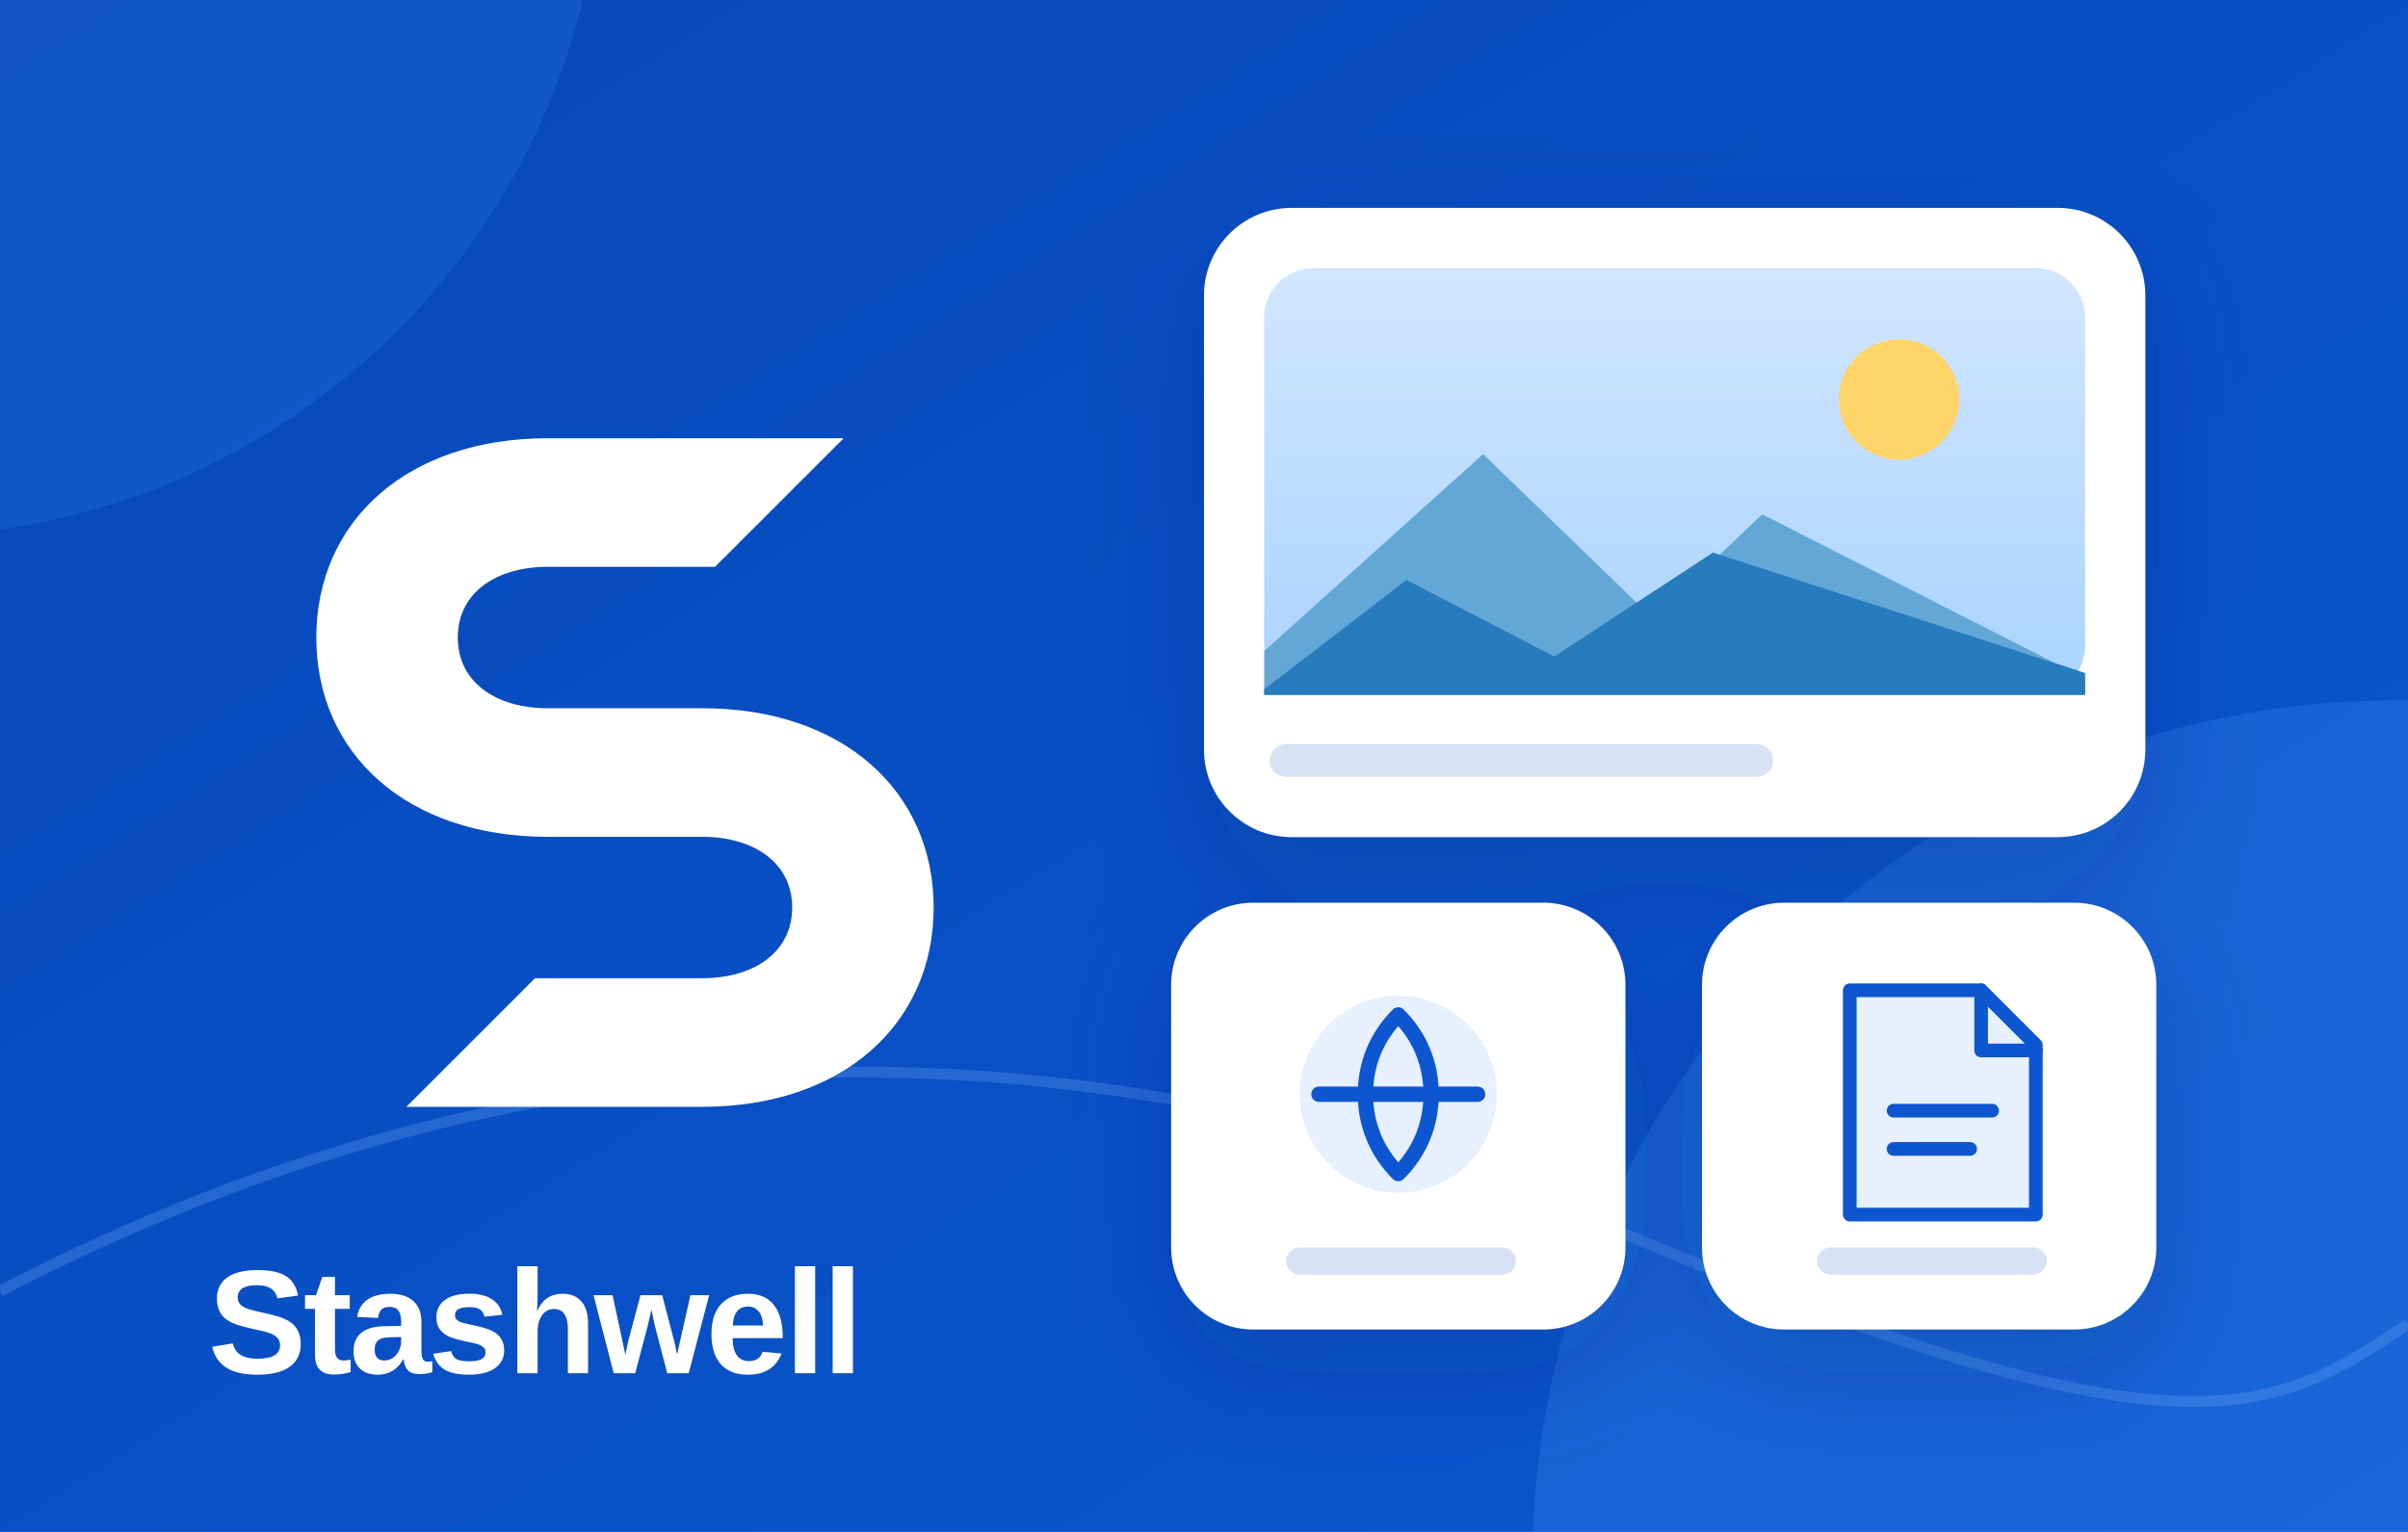
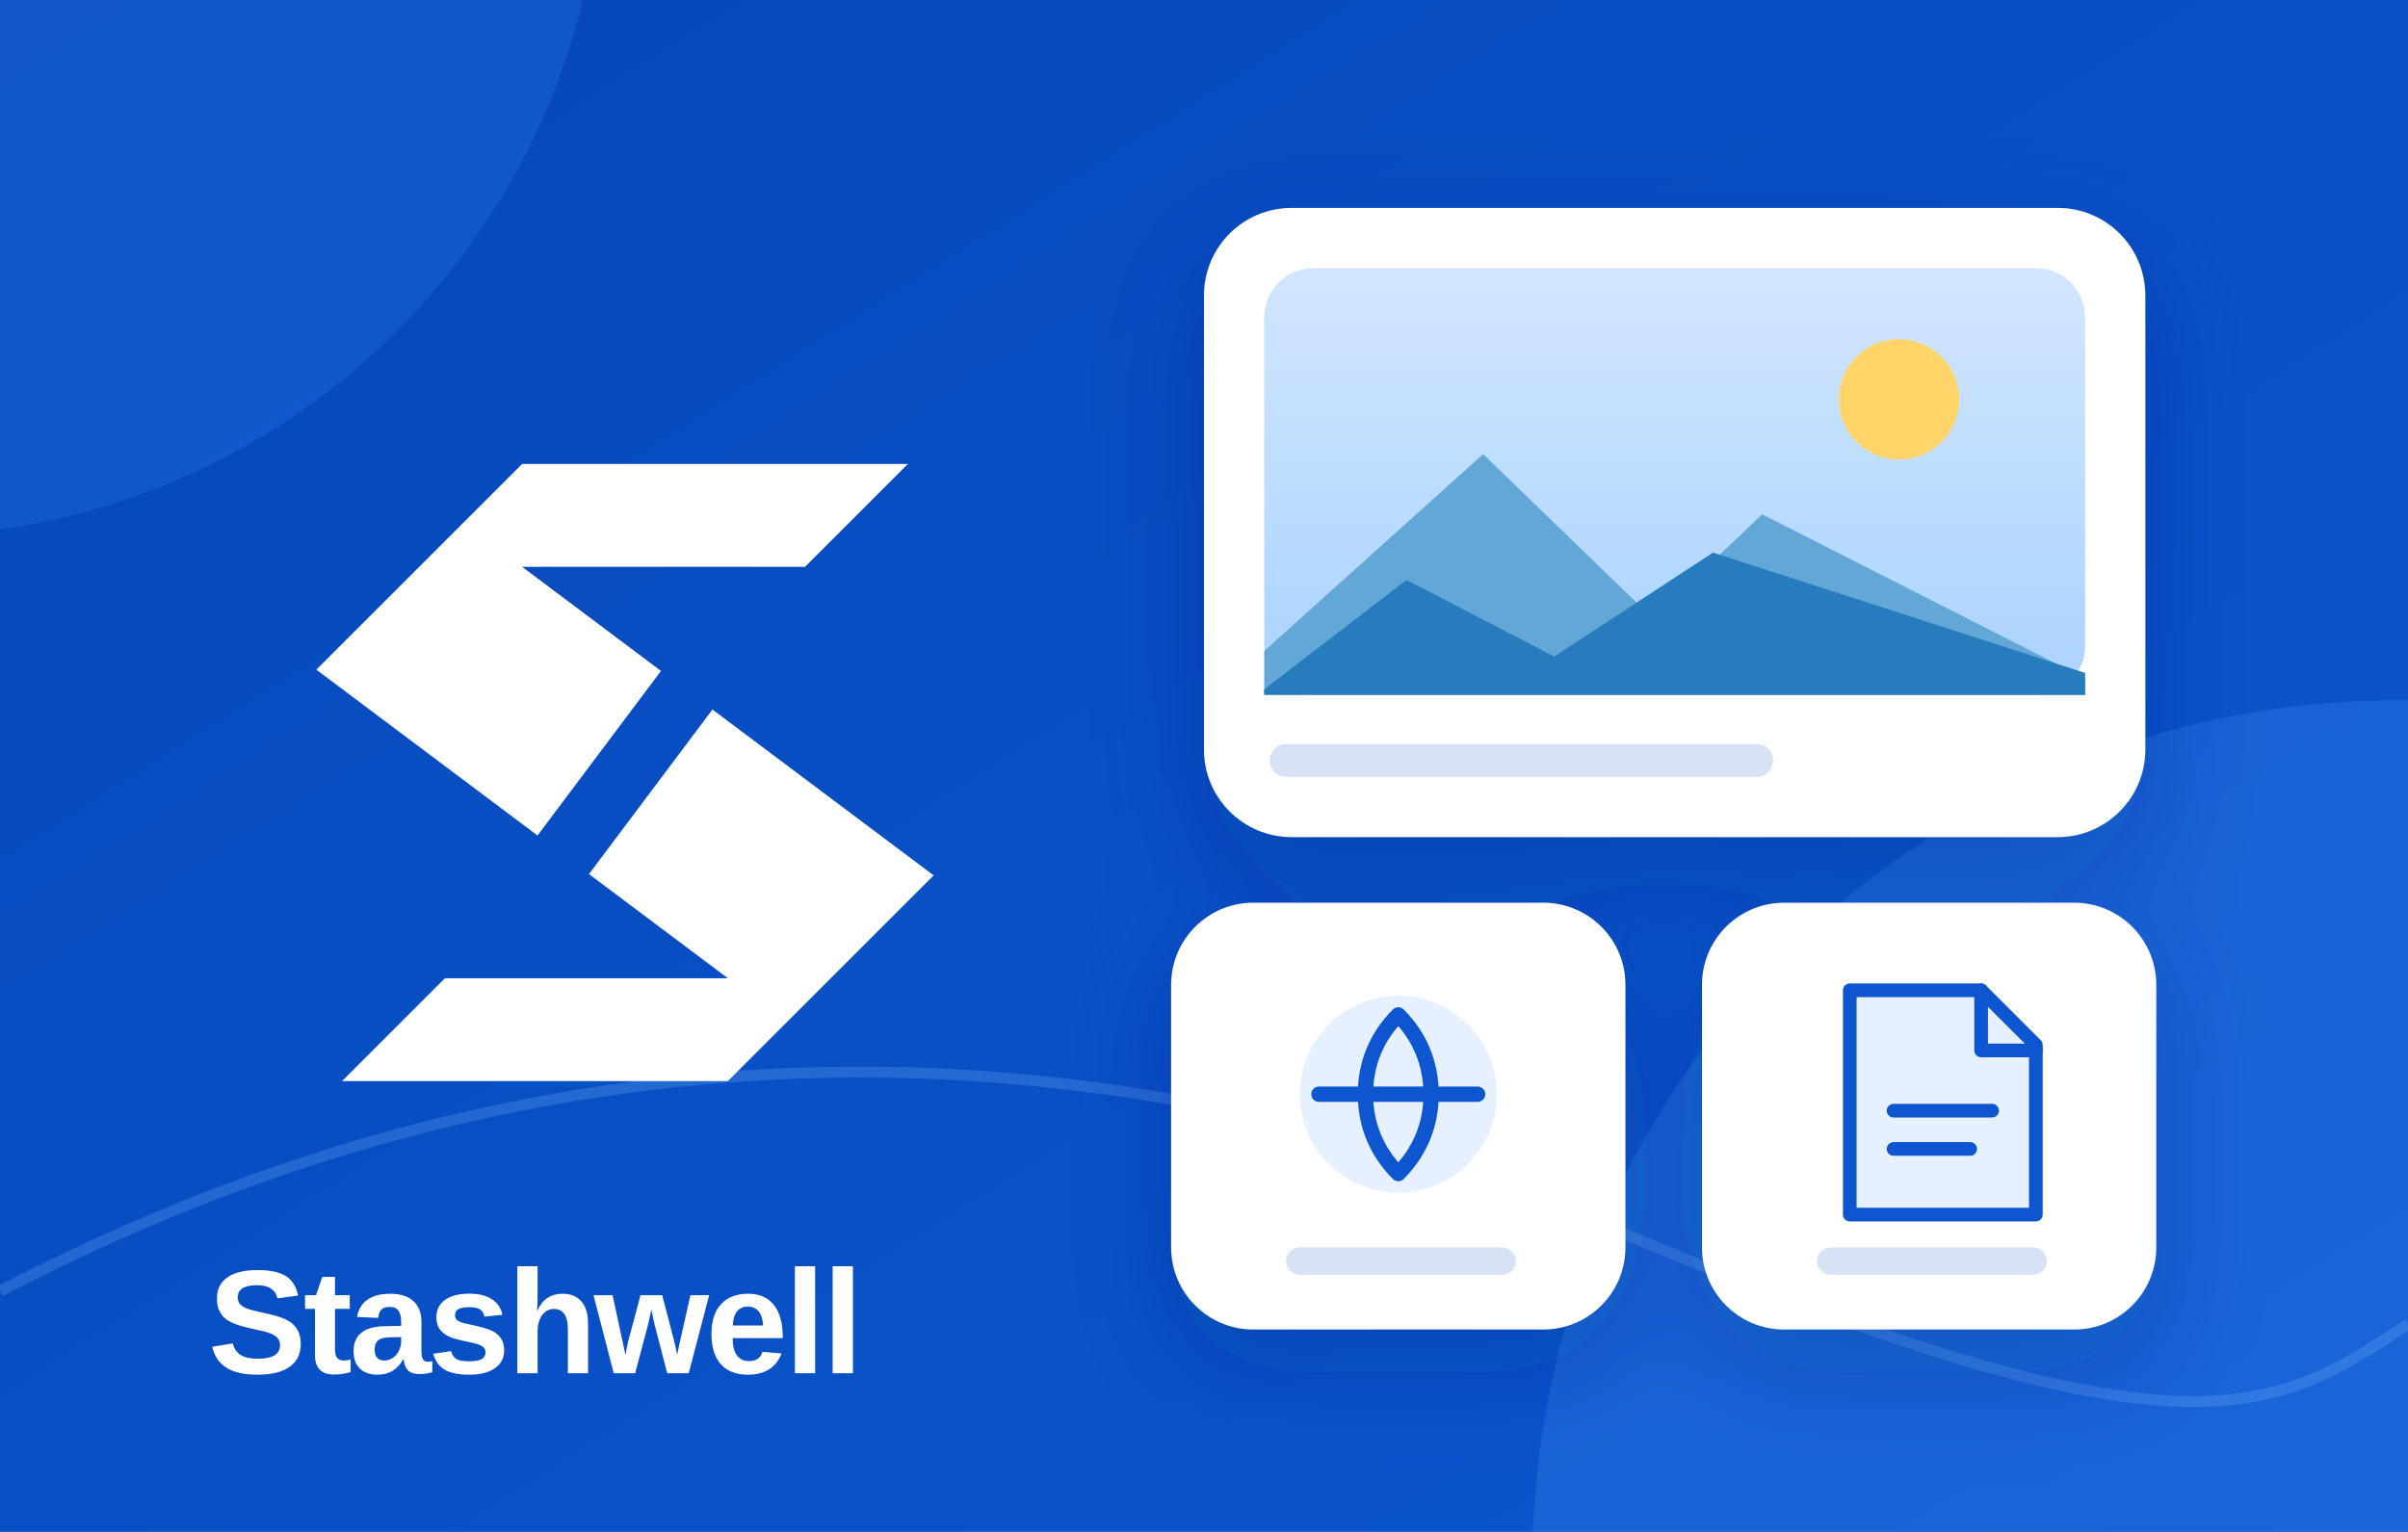
<svg xmlns="http://www.w3.org/2000/svg" width="440" height="280" viewBox="0 0 440 280" role="img" aria-label="Stashwell brand and collected web resources">
  <defs>
    <linearGradient id="background" x1="0" y1="0" x2="1" y2="1">
      <stop stop-color="#0647b9" />
      <stop offset="1" stop-color="#0b57d0" />
    </linearGradient>
    <linearGradient id="photo" x1="0" y1="0" x2="0" y2="1">
      <stop stop-color="#d2e6ff" />
      <stop offset="1" stop-color="#a9d3ff" />
    </linearGradient>
    <filter id="shadow" x="-30%" y="-30%" width="160%" height="160%">
      <feDropShadow dx="0" dy="8" stdDeviation="10" flood-color="#002b77" flood-opacity=".24" />
    </filter>
  </defs>
  <rect width="440" height="280" fill="url(#background)" />
  <circle cx="-18" cy="-30" r="128" fill="#2a75e5" opacity=".32" />
  <circle cx="438" cy="286" r="158" fill="#3081ec" opacity=".35" />
  <path d="M0 236c96-50 196-53 298-10s118 32 142 16" fill="none" stroke="#8bc0ff" stroke-opacity=".22" stroke-width="2" />
  <g id="stashwell-mark" transform="translate(39 66) scale(2.35)">
-     <path d="M49 6H26C15 6 8 12.5 8 21.5S15 37 26 37h12c4 0 7 2 7 5.5S42 48 38 48H25L15 58h23c11 0 18-6.5 18-15.5S49 27 38 27H26c-4 0-7-2-7-5.5S22 16 26 16h13Z" fill="#fff" />
+     <g fill="#fff">
+       <path d="M54 8H24L8 24l17.2 12.9 9.6-12.8L24 16h22Z" />
+       <path d="M54 8H24L8 24l17.2 12.9 9.6-12.8L24 16h22Z" transform="rotate(180 32 32)" />
+     </g>
  </g>
  <text x="38" y="251" fill="#fff" font-family="Segoe UI, Arial, sans-serif" font-size="27" font-weight="600" letter-spacing="-.6">Stashwell</text>
  <g filter="url(#shadow)">
    <rect x="220" y="38" width="172" height="115" rx="16" fill="#fff" />
    <rect x="231" y="49" width="150" height="78" rx="9" fill="url(#photo)" />
    <circle cx="347" cy="73" r="11" fill="#ffd569" />
    <path d="M231 119l40-36 31 30 20-19 59 30v3H231z" fill="#63a7d7" />
    <path d="M231 126l26-20 27 14 29-19 68 22v4H231z" fill="#277cbd" />
    <rect x="232" y="136" width="92" height="6" rx="3" fill="#d7e3f4" />
    <rect x="214" y="165" width="83" height="78" rx="15" fill="#fff" />
    <circle cx="255.5" cy="200" r="18" fill="#e6f0ff" />
    <path d="M241 200h29m-14.5-14.5c-4 4-6 9-6 14.5s2 10.5 6 14.5m0-29c4 4 6 9 6 14.5s-2 10.5-6 14.5" fill="none" stroke="#0b57d0" stroke-linecap="round" stroke-width="2.8" />
    <rect x="235" y="228" width="42" height="5" rx="2.5" fill="#d7e3f4" />
    <rect x="311" y="165" width="83" height="78" rx="15" fill="#fff" />
    <path d="M338 181h24l10 10v31h-34z" fill="#e6f0ff" stroke="#0b57d0" stroke-width="2.5" stroke-linejoin="round" />
    <path d="M362 181v11h10m-26 11h18m-18 7h14" fill="none" stroke="#0b57d0" stroke-width="2.5" stroke-linecap="round" stroke-linejoin="round" />
    <rect x="332" y="228" width="42" height="5" rx="2.5" fill="#d7e3f4" />
  </g>
</svg>
